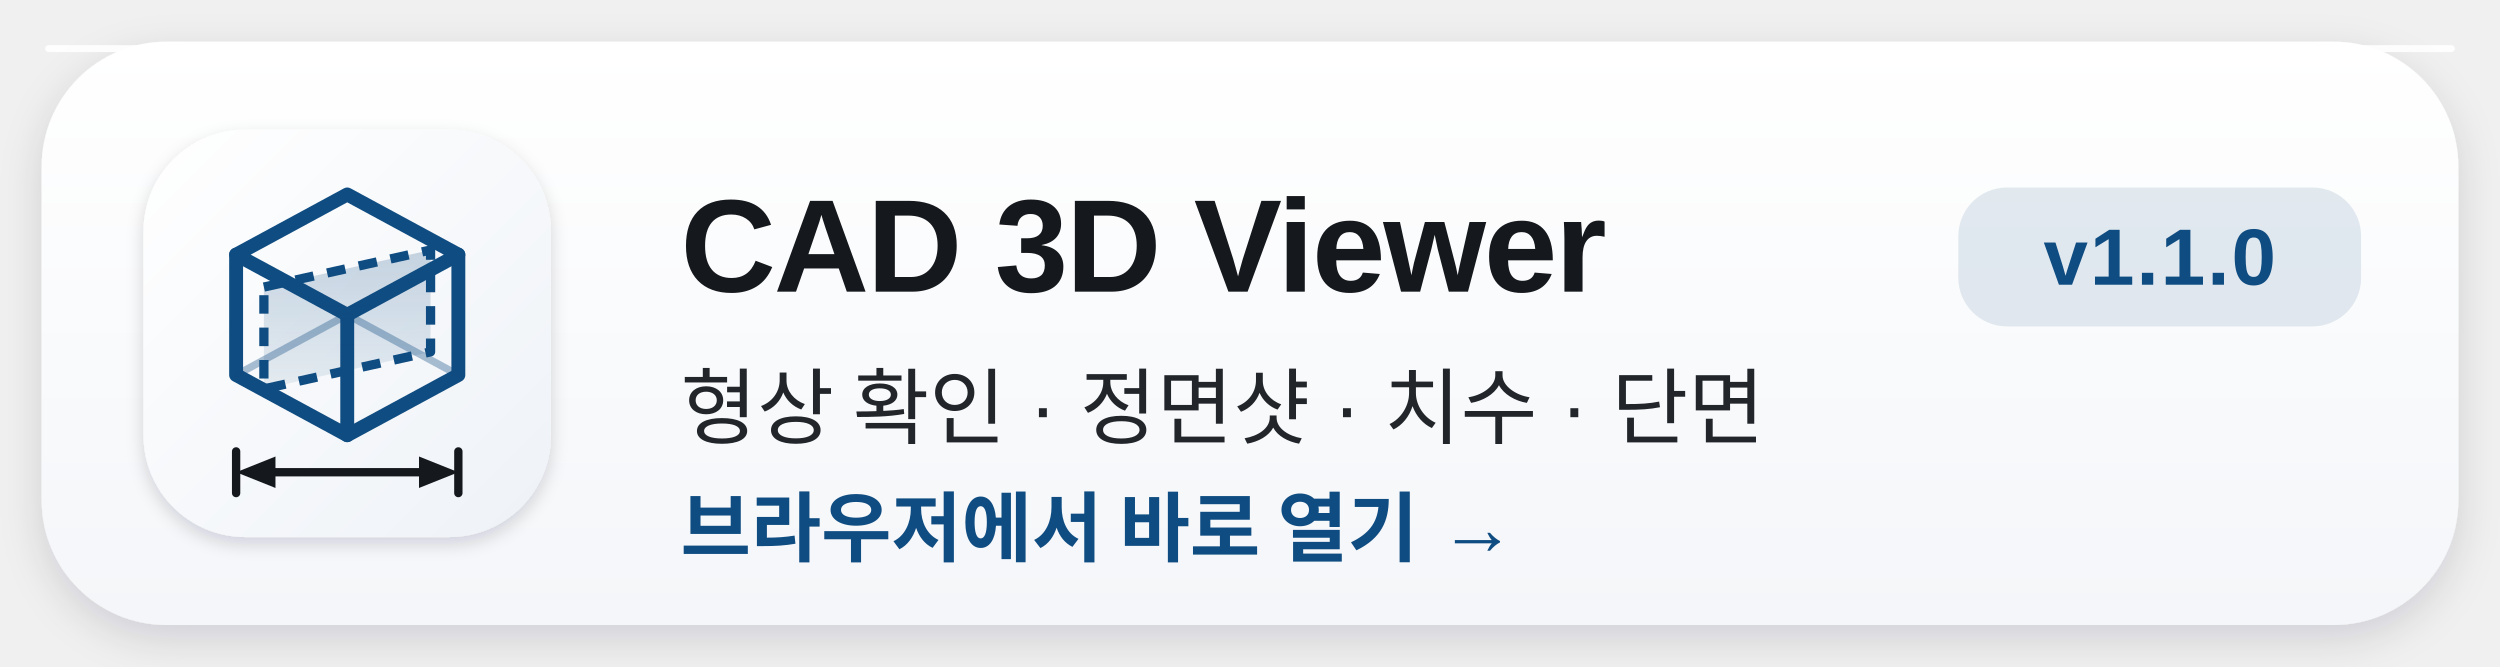
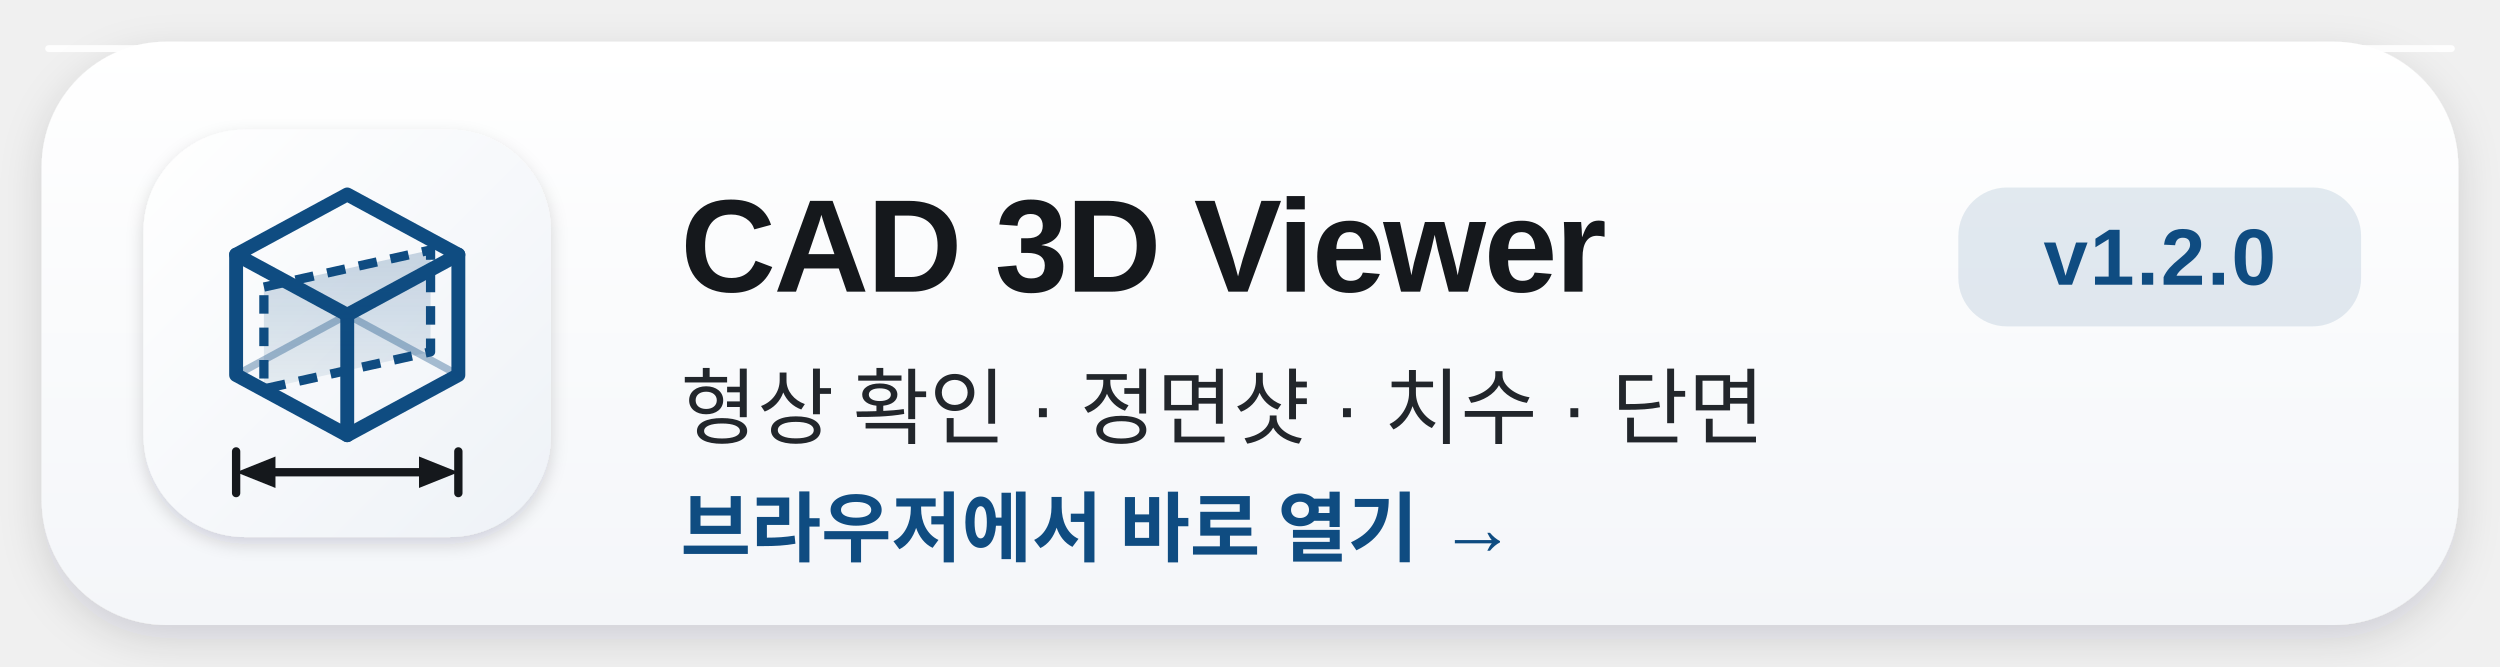
- <svg xmlns="http://www.w3.org/2000/svg" viewBox="0 0 360 96" width="360" height="96" role="img" aria-label="CAD 3D Viewer v1.1.0">
+ <svg xmlns="http://www.w3.org/2000/svg" viewBox="0 0 360 96" width="360" height="96" role="img" aria-label="CAD 3D Viewer v1.2.0">
  <defs>
    <linearGradient id="panel" x1="0" y1="0" x2="0" y2="1">
      <stop offset="0" stop-color="#ffffff" />
      <stop offset="1" stop-color="#f4f6f9" />
    </linearGradient>
    <linearGradient id="bg" x1="0" y1="0" x2="1" y2="1">
      <stop offset="0" stop-color="#ffffff" />
      <stop offset="1" stop-color="#eef2f7" />
    </linearGradient>
    <linearGradient id="cut" x1="0" y1="0" x2="0" y2="1">
      <stop offset="0" stop-color="#0f4c81" stop-opacity=".22" />
      <stop offset="1" stop-color="#0f4c81" stop-opacity=".08" />
    </linearGradient>
    <filter id="sh" x="-5%" y="-10%" width="110%" height="130%">
      <feDropShadow dx="0" dy="2" stdDeviation="3" flood-color="#181f2a" flood-opacity=".14" />
    </filter>
    <filter id="sh2" x="-10%" y="-10%" width="120%" height="130%">
      <feDropShadow dx="0" dy="1.5" stdDeviation="1.8" flood-color="#181f2a" flood-opacity=".16" />
    </filter>
  </defs>
  <rect x="6" y="6" width="348" height="84" rx="18" fill="url(#panel)" filter="url(#sh)" />
  <rect x="6.5" y="6.5" width="347" height="1" rx=".5" fill="#ffffff" opacity=".9" />
  <g transform="translate(18 16) scale(0.6667)">
    <rect x="4" y="4" width="88" height="88" rx="22" fill="url(#bg)" filter="url(#sh2)" />
    <g fill="none" stroke="#0f4c81" stroke-width="3" stroke-linejoin="round" stroke-linecap="round">
      <path d="M48 18 L72 31 L48 44 L24 31 Z" />
      <path d="M24 31 V57 L48 70 V44" />
      <path d="M72 31 V57 L48 70" />
      <path d="M24 57 L48 44 L72 57" stroke-width="1.6" stroke-opacity=".35" />
    </g>
    <path d="M30 38 L66 30 L66 52 L30 60 Z" fill="url(#cut)" stroke="#0f4c81" stroke-width="2" stroke-dasharray="4 3" stroke-linejoin="round" />
    <g fill="none" stroke="#15181c" stroke-width="1.8" stroke-linecap="round">
      <path d="M31 78 H65" />
      <path d="M24 73.5 V82.5 M72 73.5 V82.5" />
    </g>
    <path d="M24 78 L32.5 74.6 V81.4 Z M72 78 L63.5 74.6 V81.4 Z" fill="#15181c" />
  </g>
  <g font-family="'Pretendard Variable',Pretendard,'Noto Sans KR','Malgun Gothic','Segoe UI',Arial,sans-serif">
    <text x="98" y="42" font-size="19" font-weight="700" fill="#15181c" letter-spacing="-0.3">CAD 3D Viewer</text>
    <text x="98" y="63" font-size="12" font-weight="500" fill="#22262b">형상 확인 · 정면샷 · 치수 · 단면</text>
    <rect x="282.0" y="27" width="58.0" height="20" rx="7" fill="#0f4c81" fill-opacity=".11" />
-     <text x="311.0" y="41" font-size="11.5" font-weight="600" fill="#0f4c81" text-anchor="middle" letter-spacing=".3">v1.1.0</text>
+     <text x="311.0" y="41" font-size="11.5" font-weight="600" fill="#0f4c81" text-anchor="middle" letter-spacing=".3">v1.2.0</text>
    <text x="98" y="80" font-size="11" font-weight="600" fill="#0f4c81">브라우저에서 바로 열기 →</text>
  </g>
</svg>
